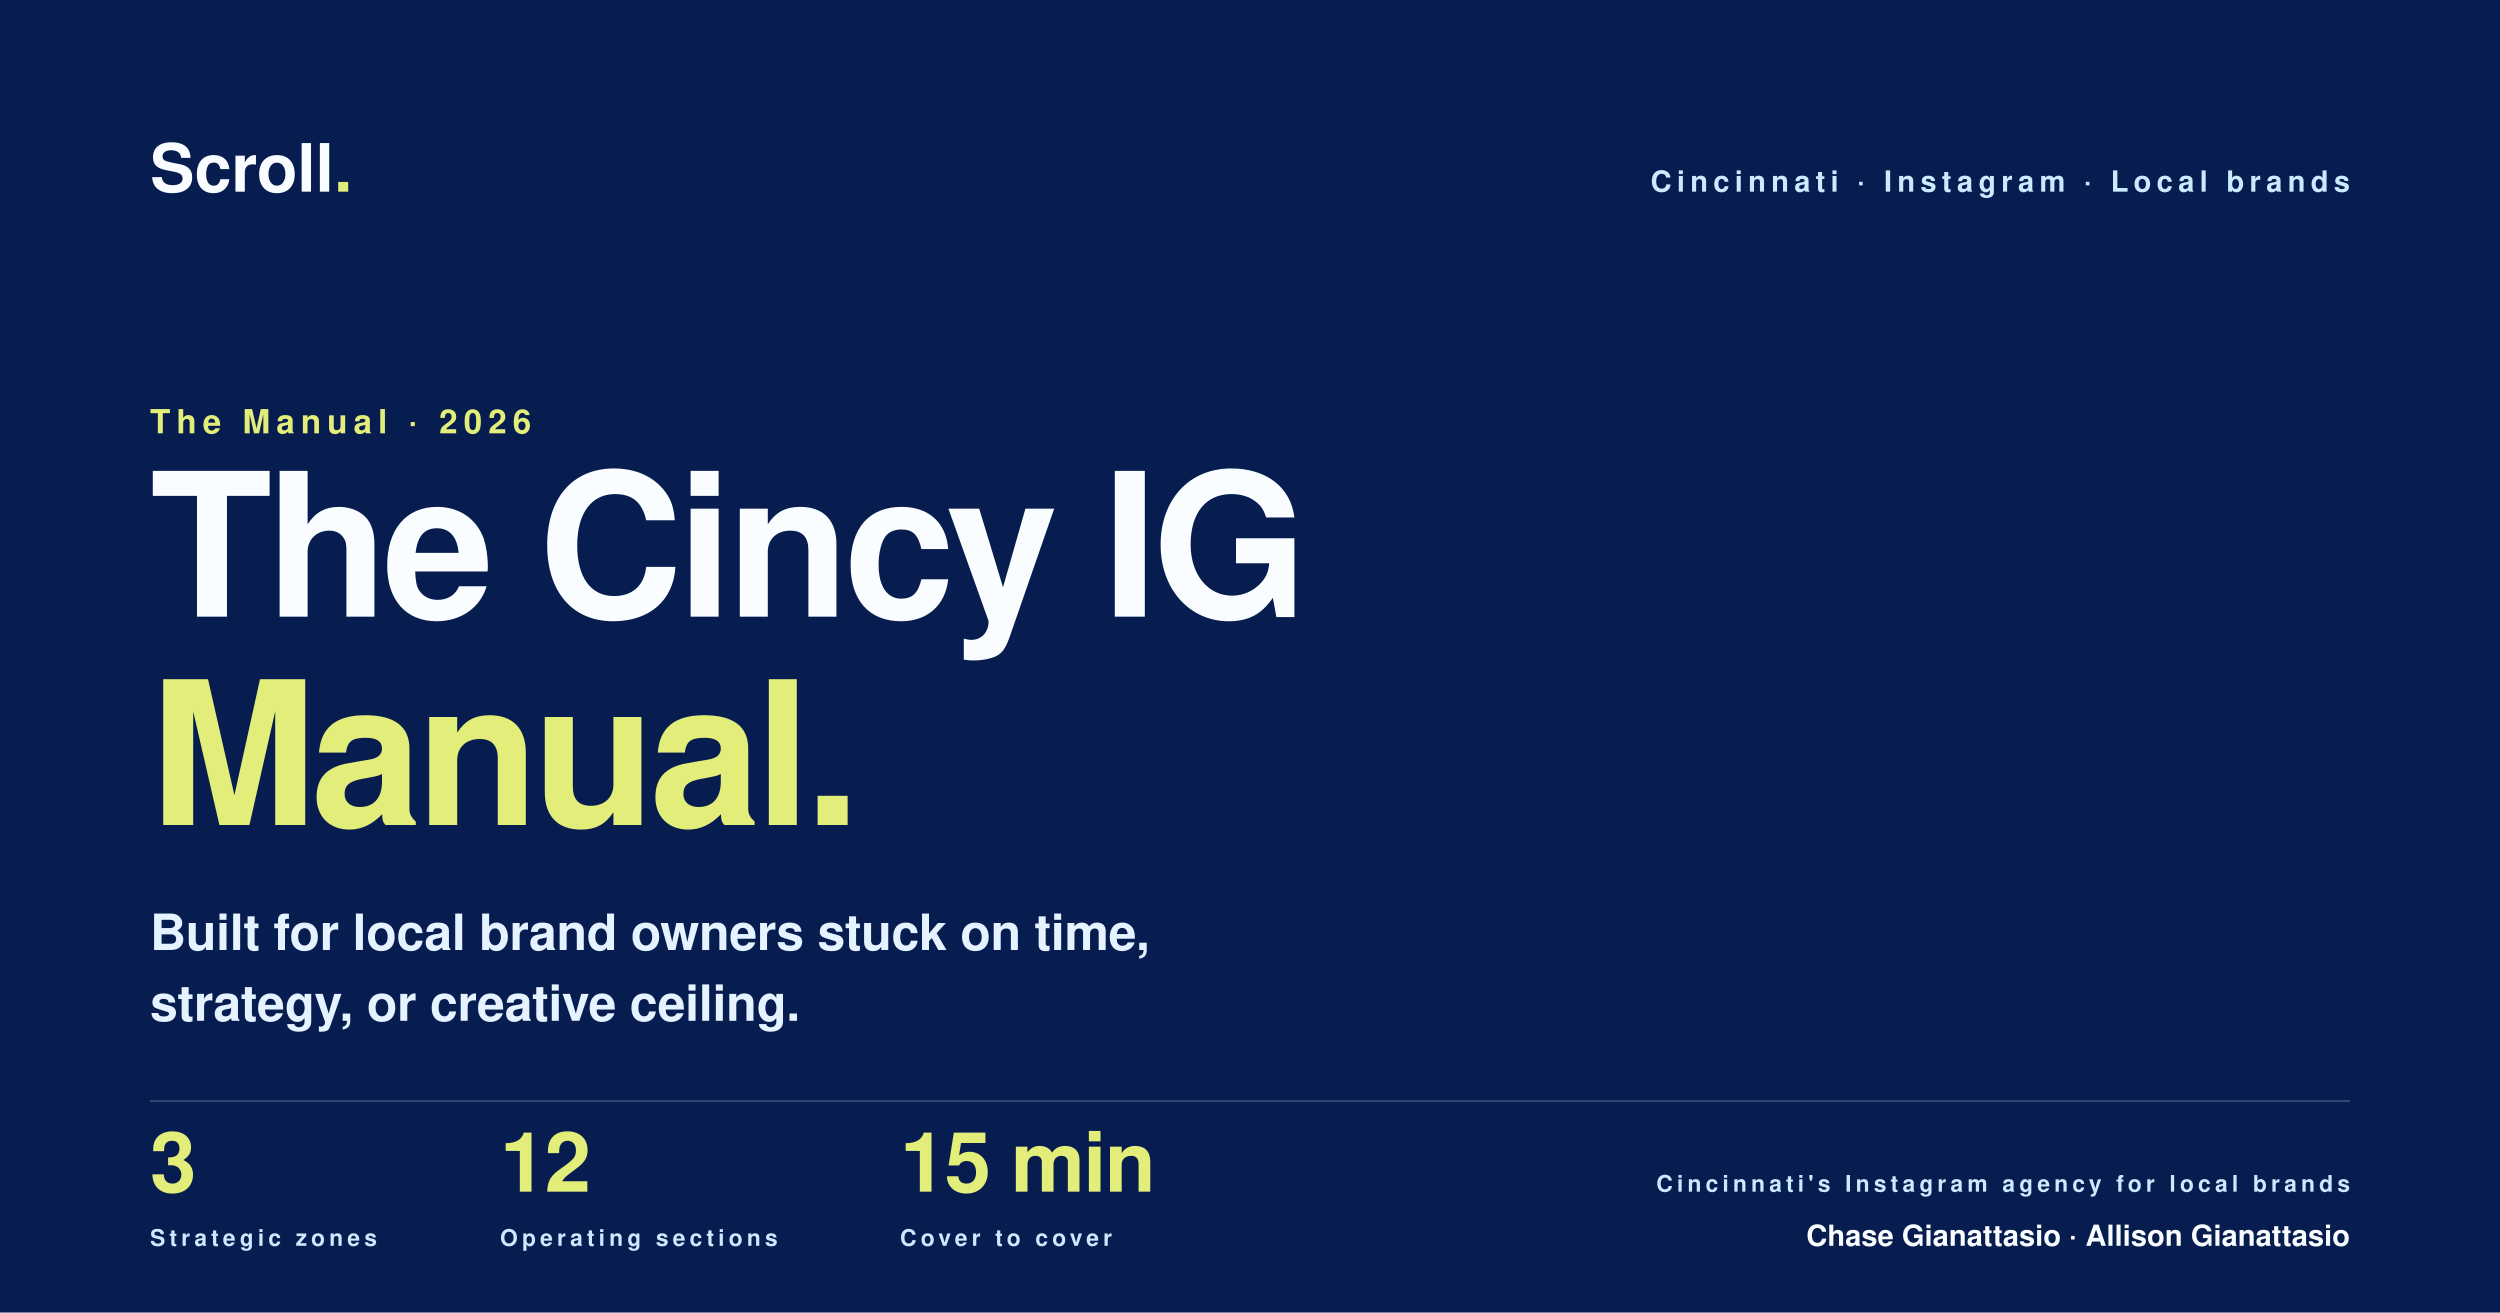
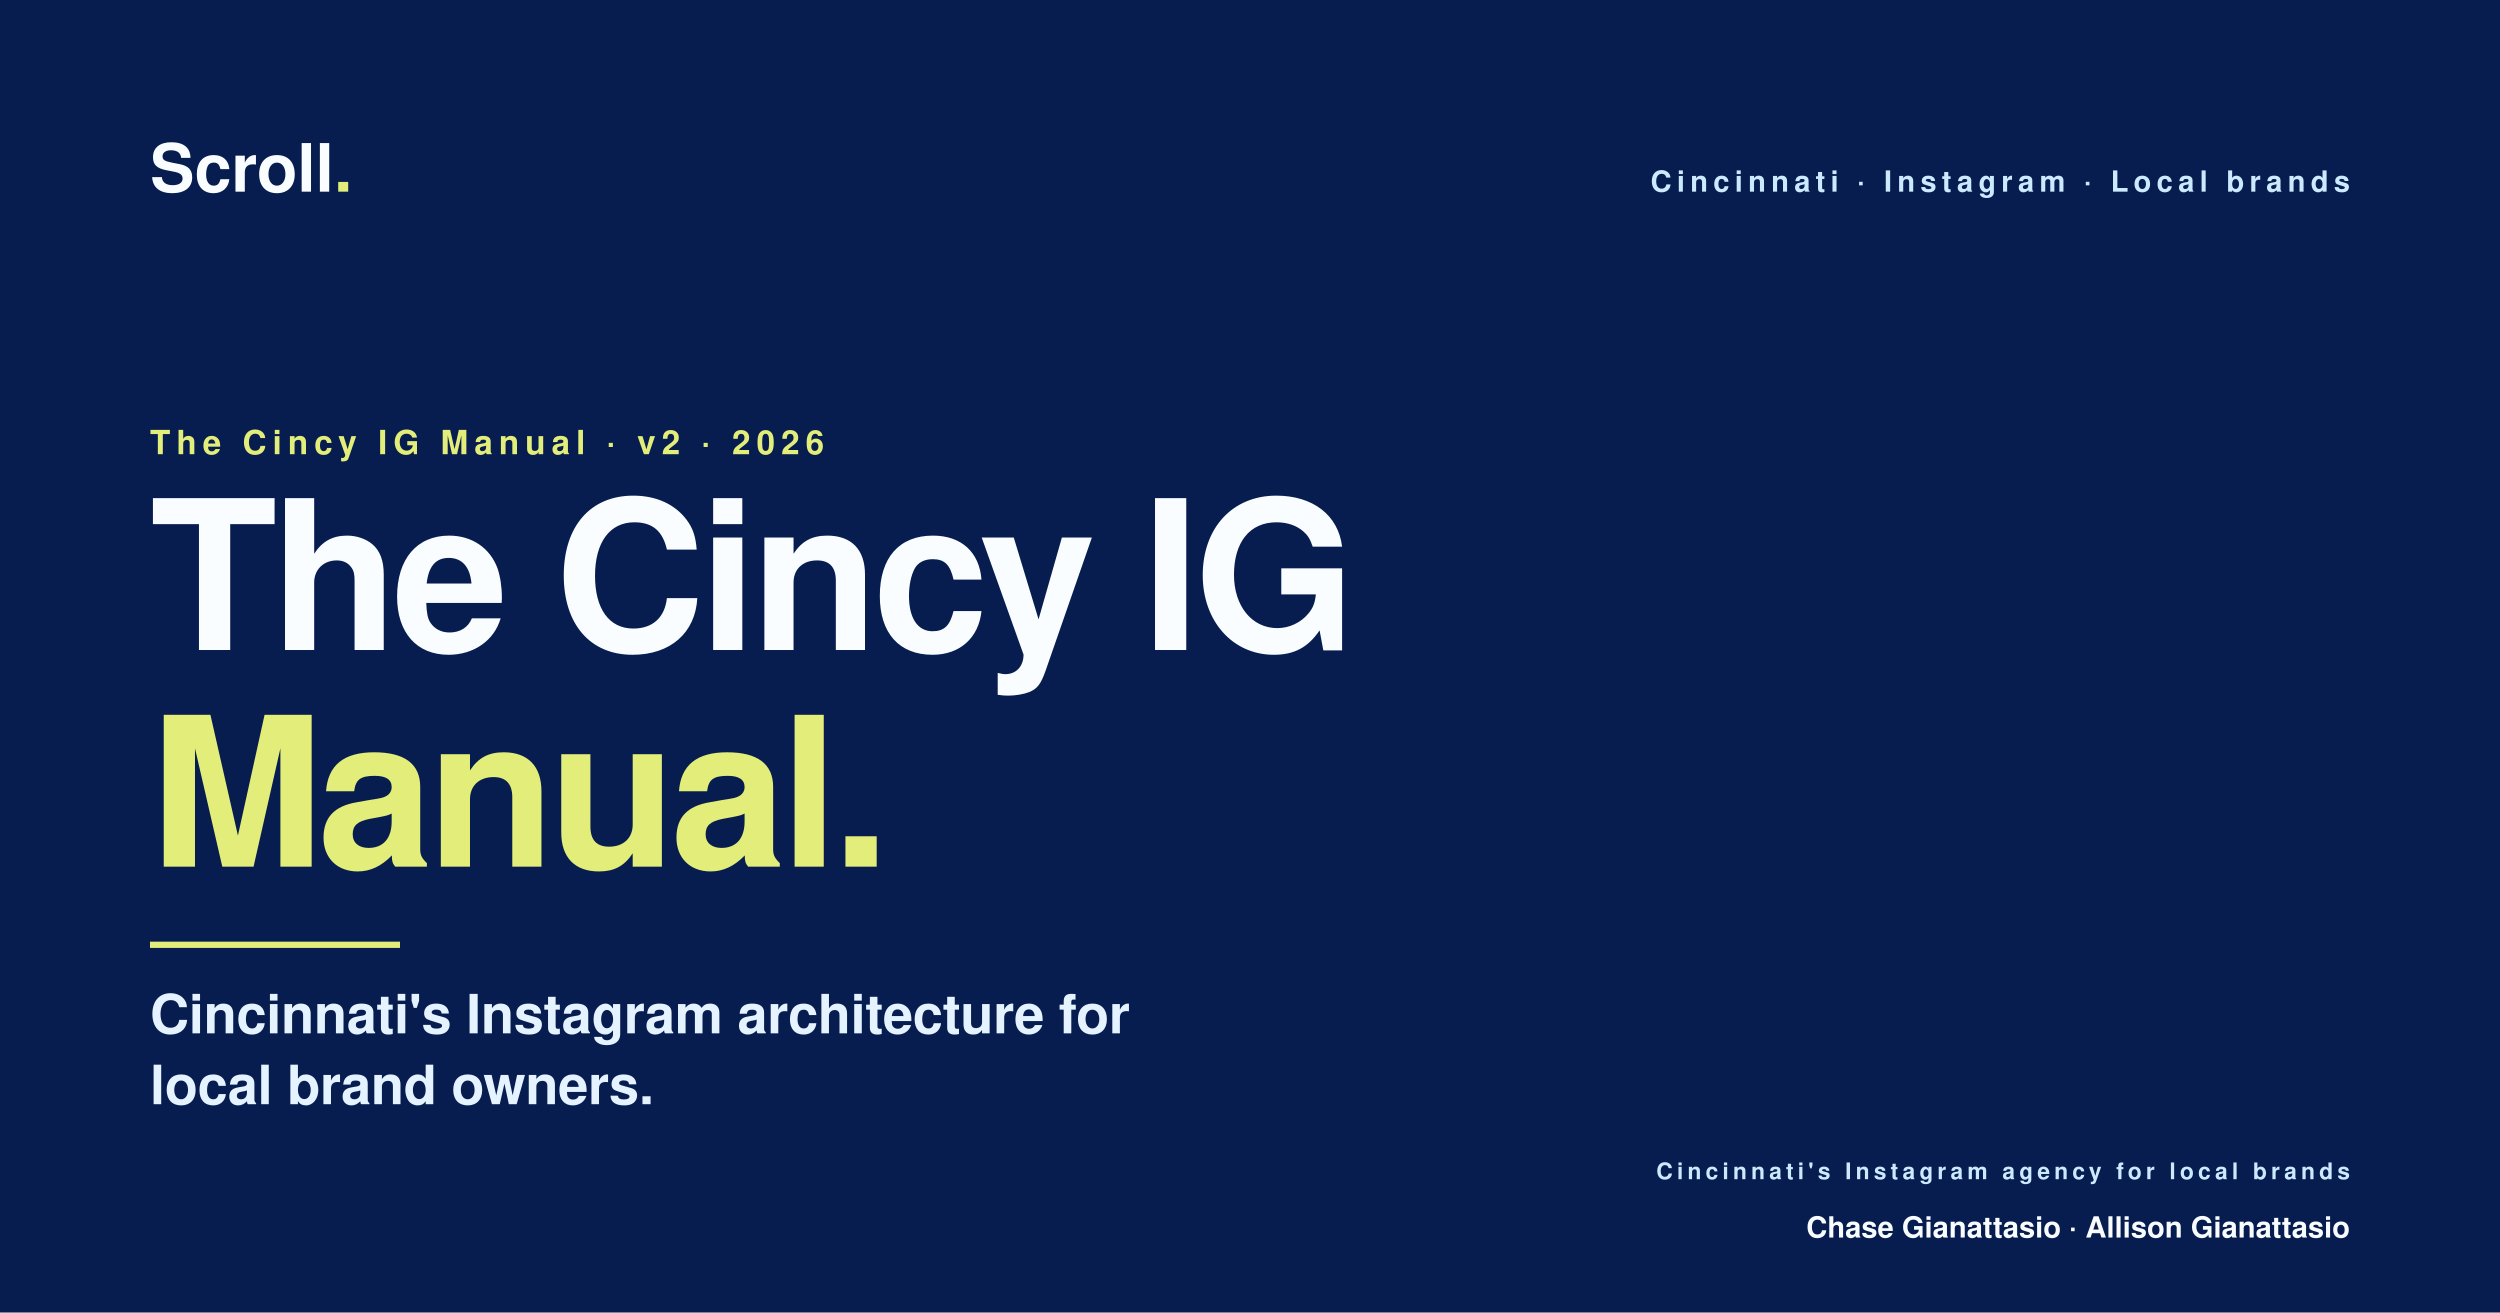
<svg xmlns="http://www.w3.org/2000/svg" viewBox="0 0 1200 630" preserveAspectRatio="xMidYMid slice" role="img" aria-labelledby="t d">
  <defs>
-     <radialGradient id="glow" cx="100%" cy="100%" r="60%">
-       <stop offset="0%" stop-color="#E2ED7A" stop-opacity="0.18" />
+     <radialGradient id="glow" cx="100%" cy="100%" r="70%">
+       <stop offset="0%" stop-color="#E2ED7A" stop-opacity="0.22" />
      <stop offset="70%" stop-color="#E2ED7A" stop-opacity="0" />
    </radialGradient>
    <style>
      .ghost { fill: #FAFDFF; }
      .lucid { fill: #CBE9FF; }
      .lucid-soft { fill: #e4f3ff; }
      .high { fill: #E2ED7A; }
      .sans { font-family: 'Source Sans 3', -apple-system, BlinkMacSystemFont, 'Segoe UI', Helvetica, Arial, sans-serif; font-weight: 700; }
      .label { font-family: 'Source Sans 3', -apple-system, BlinkMacSystemFont, 'Segoe UI', Helvetica, Arial, sans-serif; font-weight: 600; letter-spacing: 0.18em; text-transform: uppercase; }
    </style>
  </defs>
  <rect width="1200" height="630" fill="#071d4f" />
-   <circle cx="1100" cy="560" r="380" fill="url(#glow)" />
+   <circle cx="1100" cy="560" r="420" fill="url(#glow)" />
  <text x="72" y="92" class="sans ghost" font-size="32" letter-spacing="-0.005em">Scroll<tspan fill="#E2ED7A">.</tspan>
  </text>
  <text x="1128" y="92" class="label lucid" font-size="14" text-anchor="end">Cincinnati · Instagram · Local brands</text>
-   <text x="72" y="208" class="label high" font-size="16">The Manual · 2026</text>
-   <text x="72" y="296" class="sans ghost" font-size="96" letter-spacing="-0.028em">The Cincy IG</text>
-   <text x="72" y="396" class="sans high" font-size="96" letter-spacing="-0.028em">Manual.</text>
-   <text x="72" y="456" class="sans lucid-soft" font-size="24" font-weight="400" letter-spacing="-0.005em">Built for local brand owners stuck on time,</text>
-   <text x="72" y="490" class="sans lucid-soft" font-size="24" font-weight="400" letter-spacing="-0.005em">strategy, or creative ceiling.</text>
-   <rect x="72" y="528" width="1056" height="1" fill="rgba(255,255,255,0.18)" />
-   <text x="72" y="572" class="sans high" font-size="40" letter-spacing="-0.02em">3</text>
-   <text x="72" y="598" class="label lucid" font-size="11">Strategic zones</text>
-   <text x="240" y="572" class="sans high" font-size="40" letter-spacing="-0.02em">12</text>
-   <text x="240" y="598" class="label lucid" font-size="11">Operating sections</text>
-   <text x="432" y="572" class="sans high" font-size="40" letter-spacing="-0.02em">15 min</text>
-   <text x="432" y="598" class="label lucid" font-size="11">Cover to cover</text>
-   <text x="1128" y="572" class="label lucid" font-size="11" text-anchor="end">Cincinnati's Instagram agency for local brands</text>
-   <text x="1128" y="598" class="sans ghost" font-size="14" text-anchor="end">Chase Gianattasio · Allison Gianattasio</text>
+   <text x="72" y="218" class="label high" font-size="16">The Cincy IG Manual · v2 · 2026</text>
+   <text x="72" y="312" class="sans ghost" font-size="100" letter-spacing="-0.028em">The Cincy IG</text>
+   <text x="72" y="416" class="sans high" font-size="100" letter-spacing="-0.028em">Manual.</text>
+   <rect x="72" y="452" width="120" height="3" fill="#E2ED7A" />
+   <text x="72" y="496" class="sans lucid-soft" font-size="26" font-weight="500" letter-spacing="-0.005em">Cincinnati's Instagram architecture for</text>
+   <text x="72" y="530" class="sans lucid-soft" font-size="26" font-weight="500" letter-spacing="-0.005em">local brand owners.</text>
+   <text x="1128" y="566" class="label lucid" font-size="11" text-anchor="end">Cincinnati's Instagram agency for local brands</text>
+   <text x="1128" y="594" class="sans ghost" font-size="14" text-anchor="end">Chase Gianattasio · Allison Gianattasio</text>
</svg>
